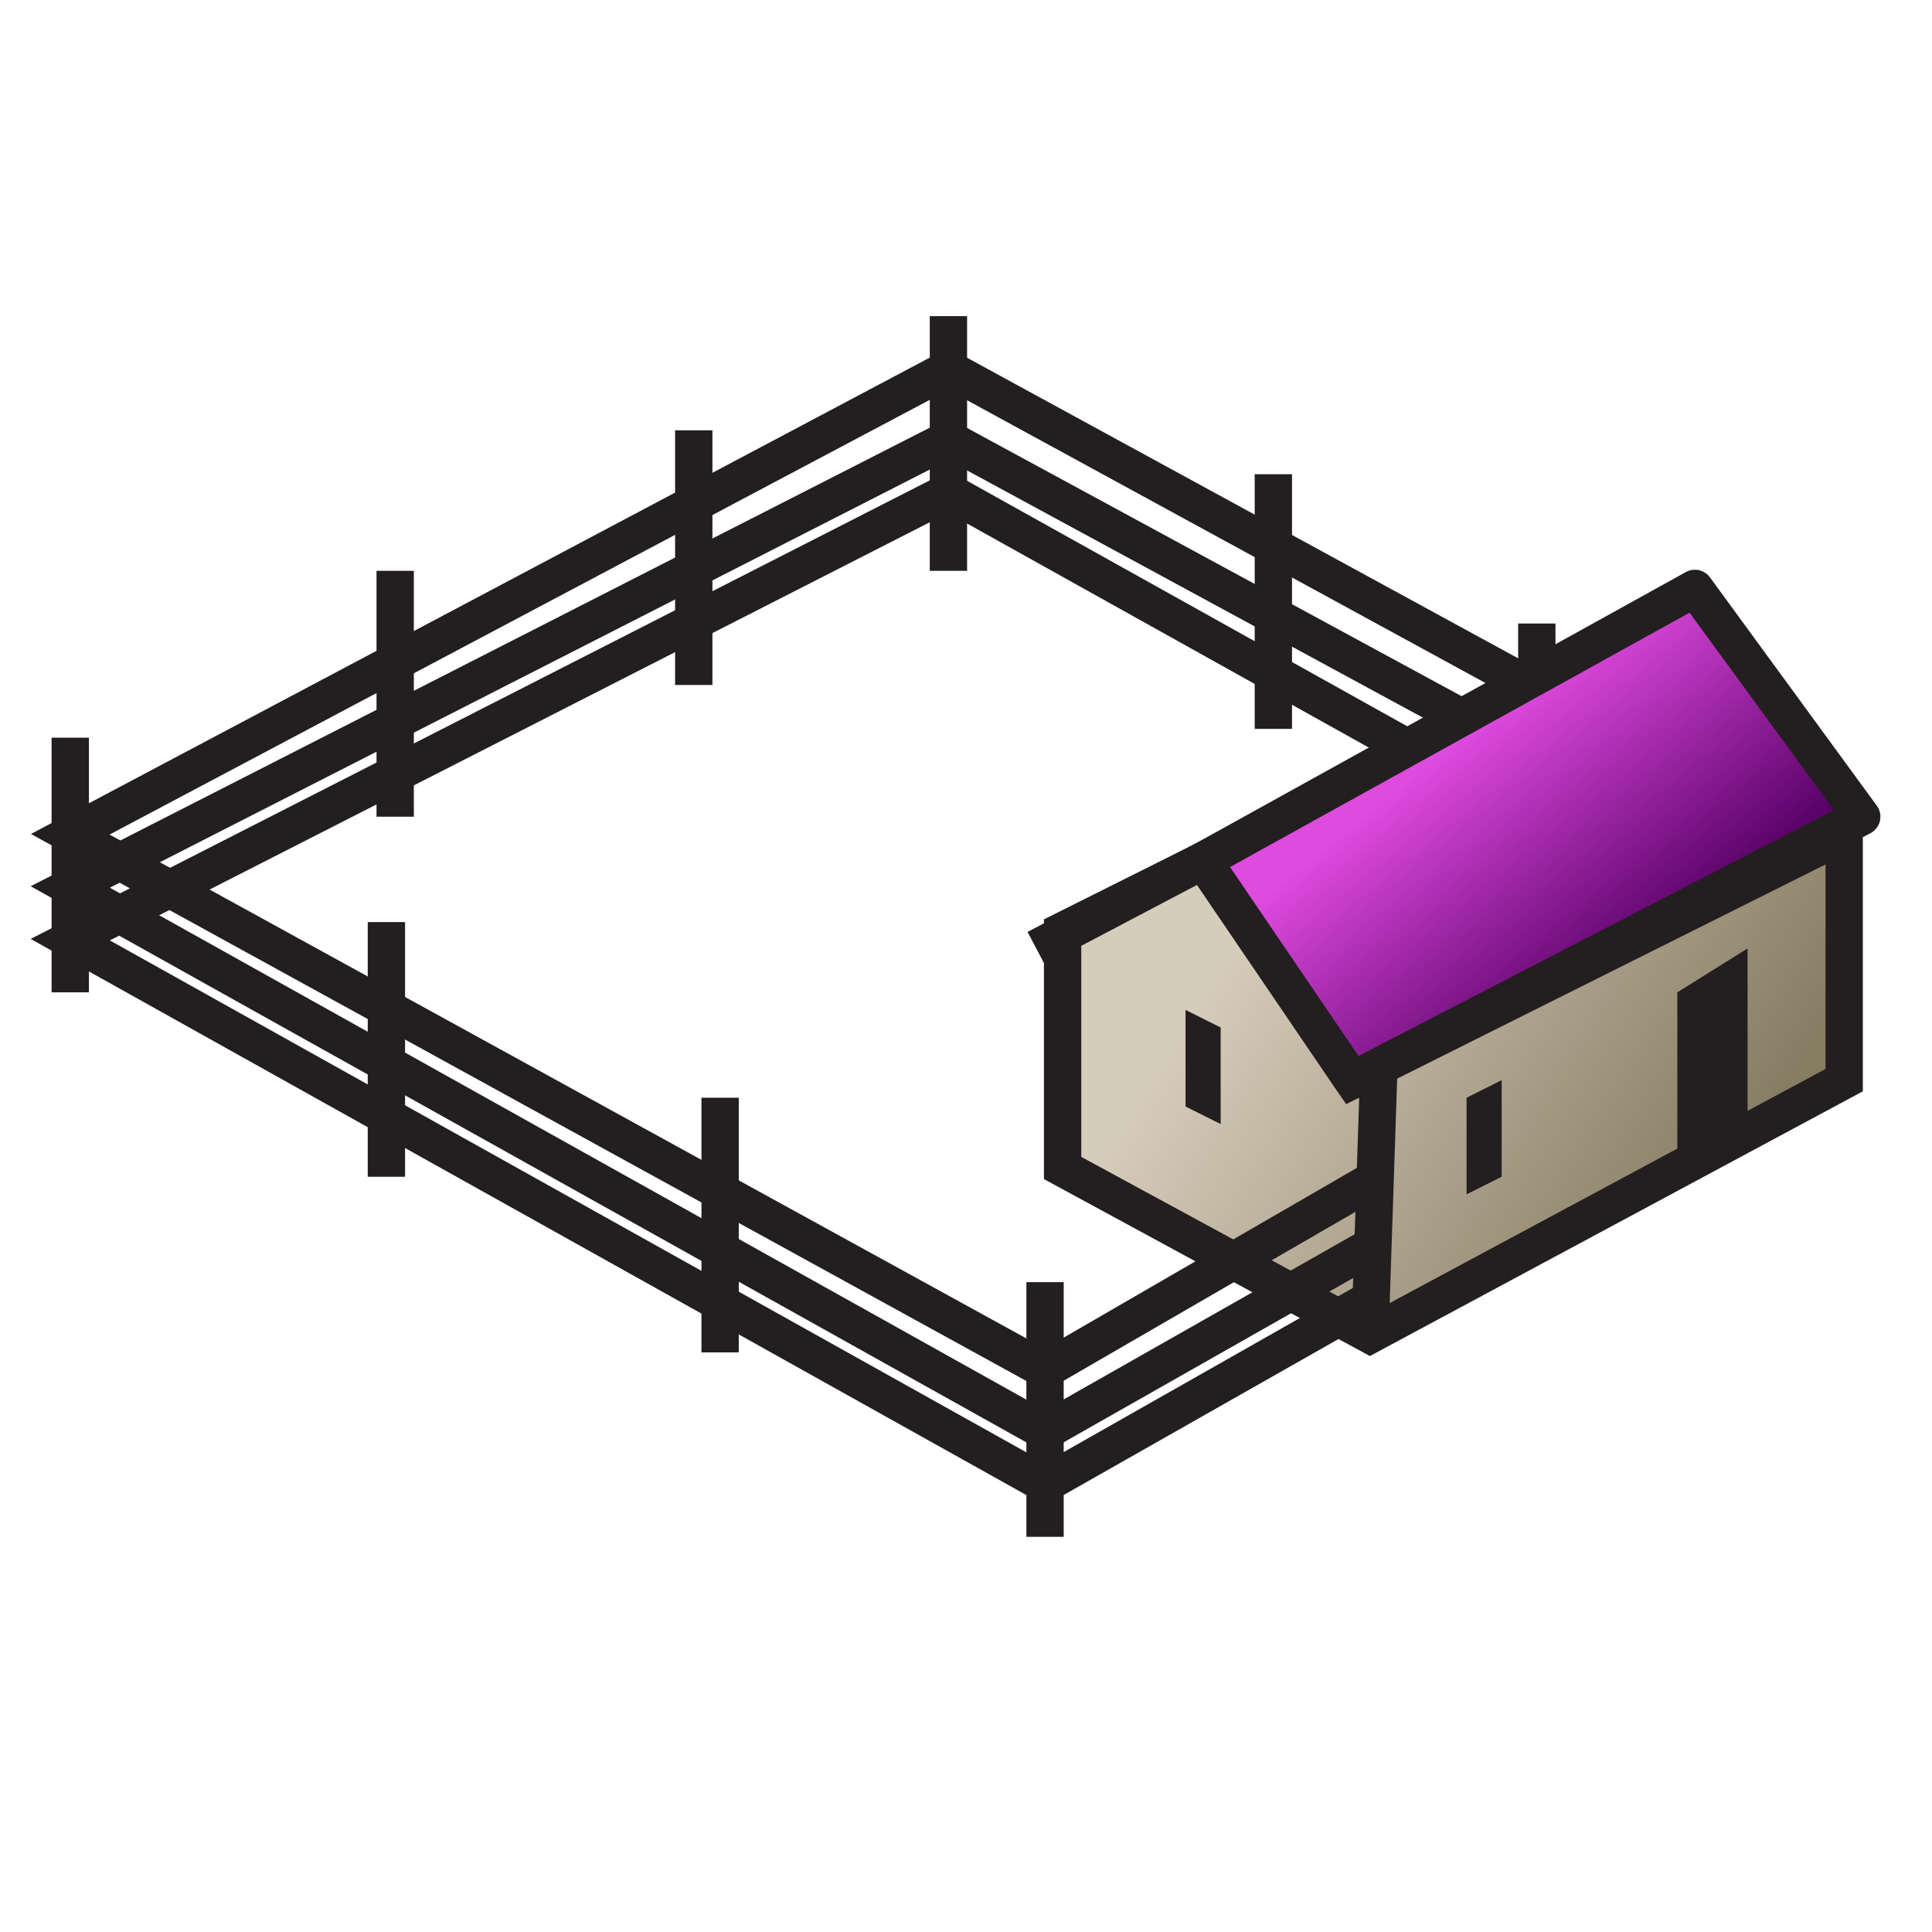
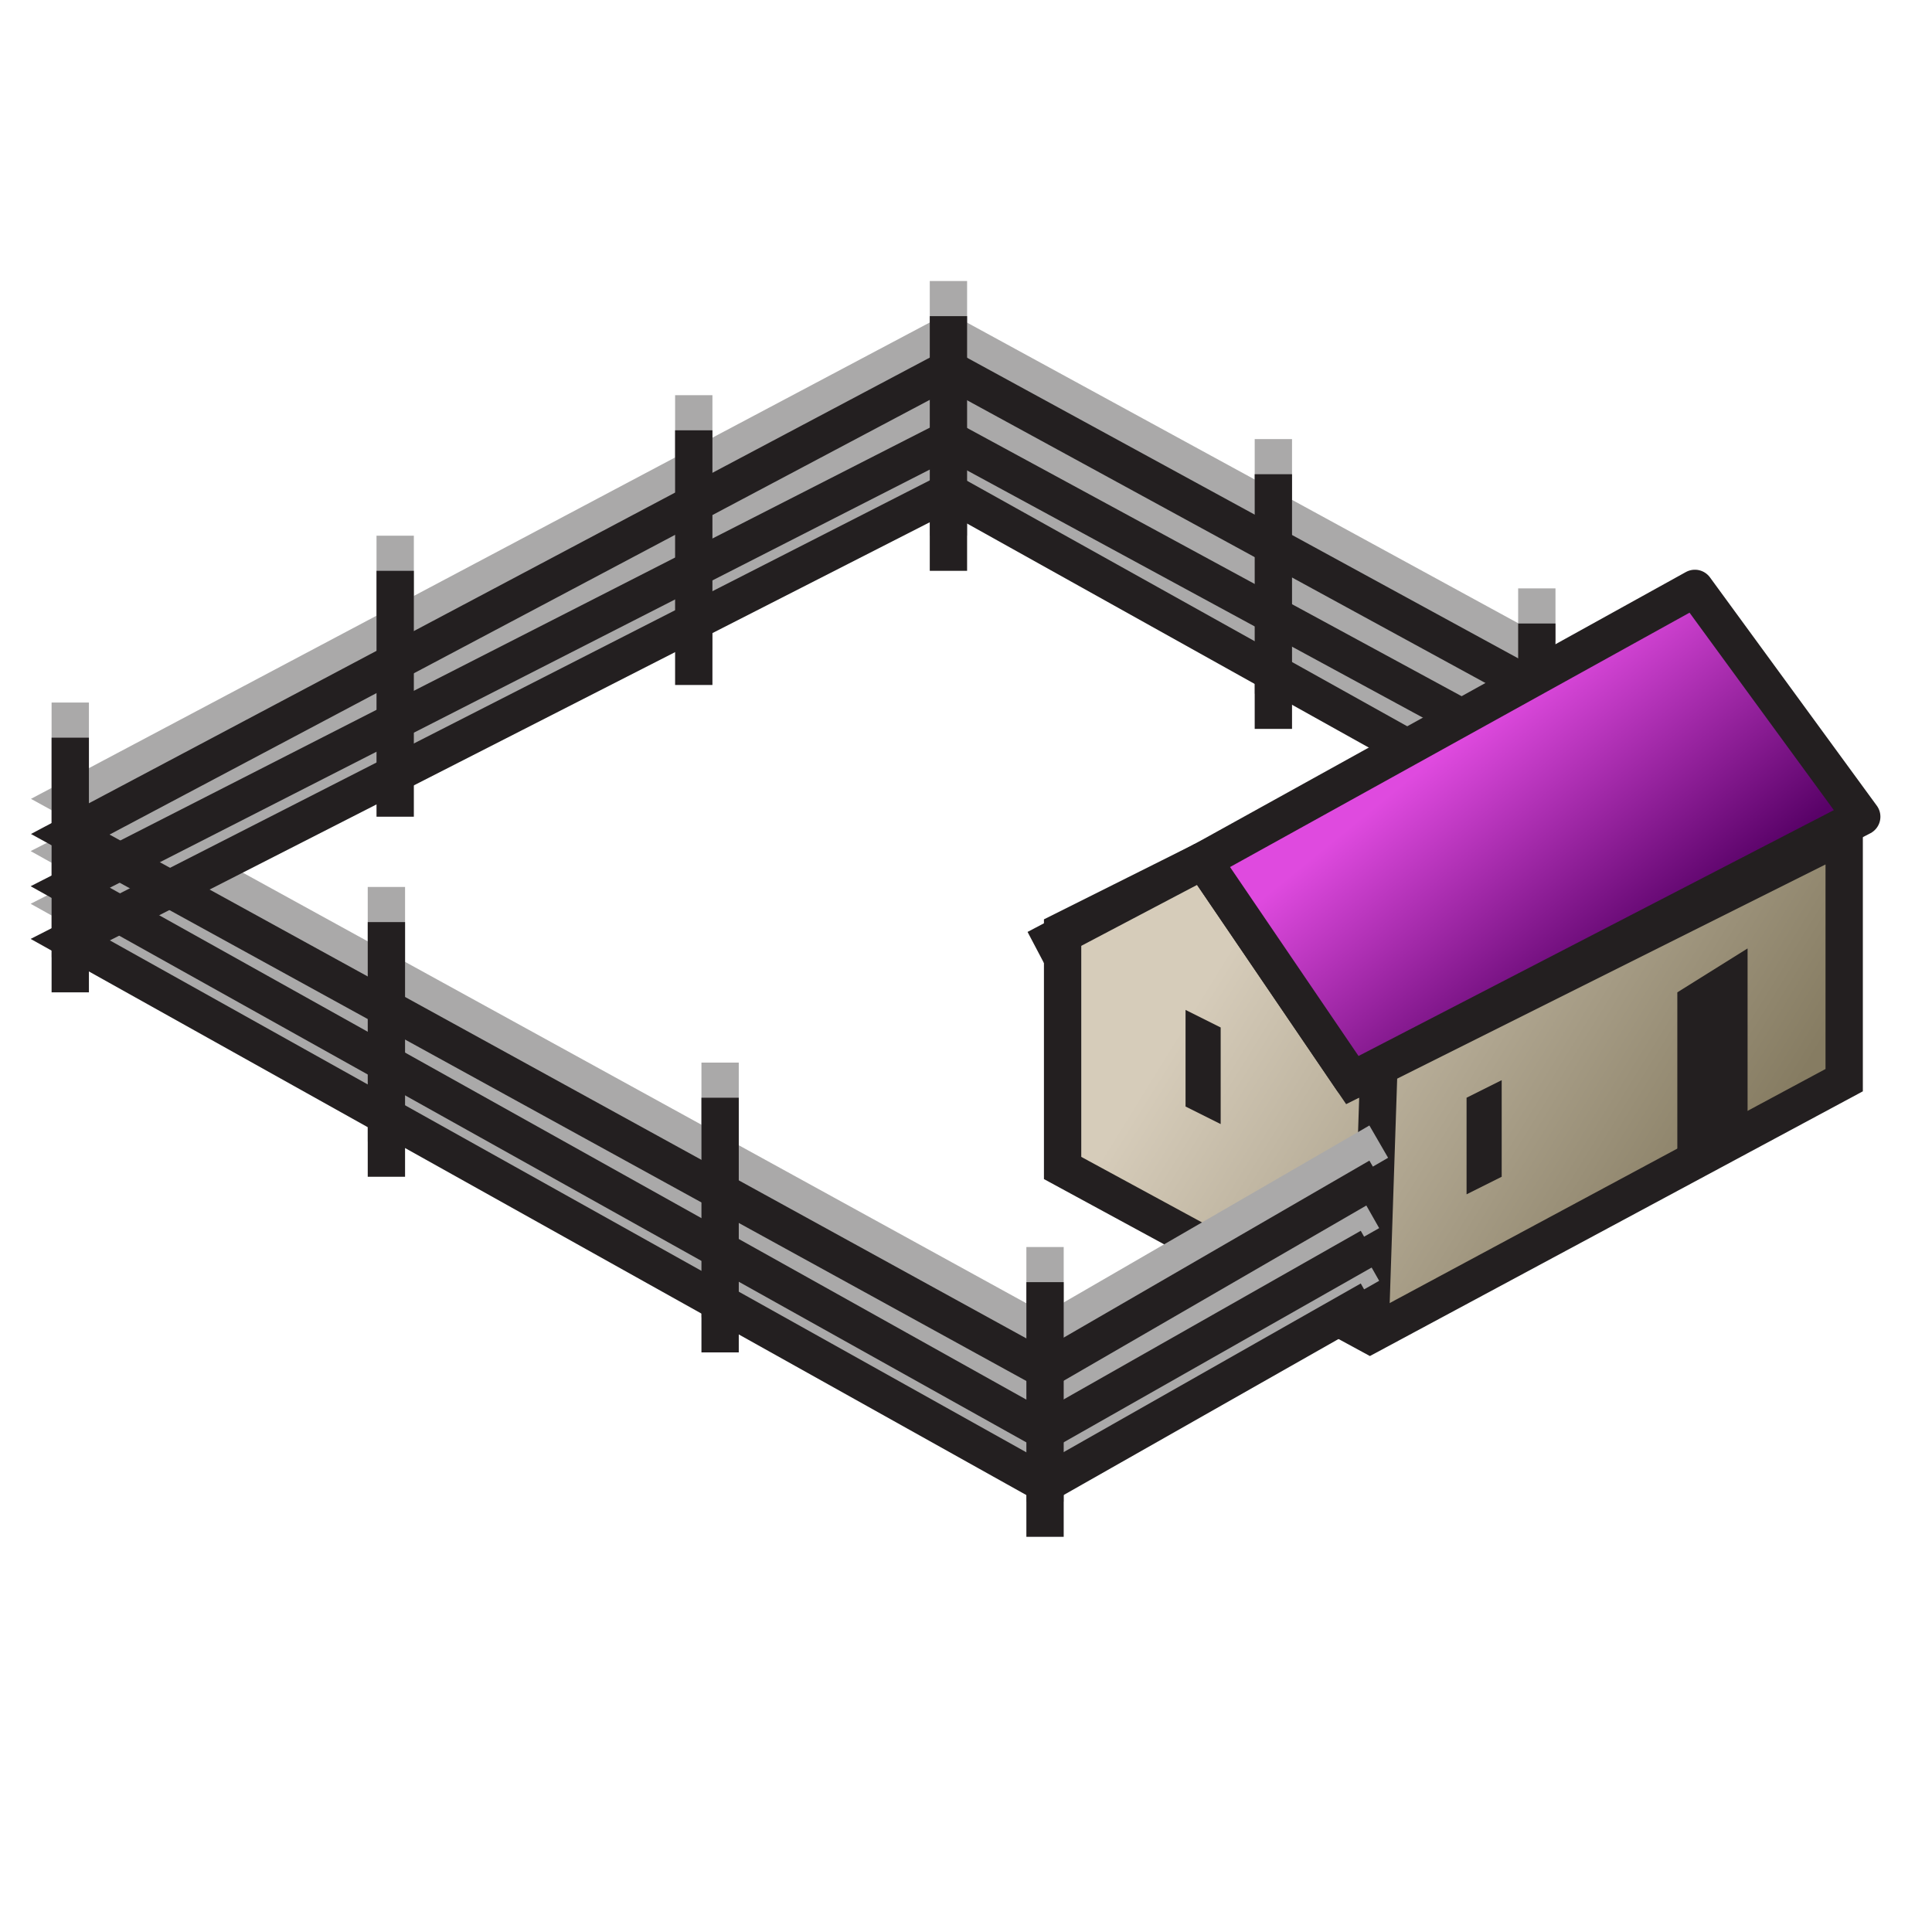
<svg xmlns="http://www.w3.org/2000/svg" version="1.1" id="Calque_1" x="0px" y="0px" viewBox="0 0 22 22" style="enable-background:new 0 0 22 22;" xml:space="preserve">
  <style type="text/css">
	.st0{fill:url(#SVGID_1_);stroke:#231F20;stroke-width:0.425;stroke-miterlimit:10;}
	.st1{fill:none;stroke:#231F20;stroke-width:0.425;stroke-miterlimit:10;}
	.st2{fill:#231F20;}
- 	.st3{fill:url(#SVGID_2_);stroke:#231F20;stroke-width:0.425;stroke-linecap:round;stroke-linejoin:round;}
+ 	.st3{fill:none;stroke:#AAA9A9;stroke-width:0.425;stroke-miterlimit:10;}
+ 	.st4{fill:url(#SVGID_2_);stroke:#231F20;stroke-width:0.425;stroke-linecap:round;stroke-linejoin:round;}
</style>
  <g>
    <g>
-       <linearGradient id="SVGID_1_" gradientUnits="userSpaceOnUse" x1="14.433" y1="10.089" x2="19.809" y2="13.403">
+       <linearGradient id="SVGID_1_" gradientUnits="userSpaceOnUse" x1="14.43" y1="13.907" x2="19.806" y2="10.593" gradientTransform="matrix(1 0 0 -1 0 24)">
        <stop offset="0" style="stop-color:#D6CCBA" />
        <stop offset="1" style="stop-color:#867C62" />
      </linearGradient>
      <polygon class="st0" points="12.1,13.3 15.6,15.2 21,12.3 21,9.5 15.4,12.3 13.7,9.8 12.1,10.6   " />
      <line class="st1" x1="13.7" y1="9.8" x2="11.8" y2="10.8" />
      <line class="st1" x1="15.7" y1="12.2" x2="15.6" y2="15.2" />
    </g>
    <polygon class="st2" points="13.9,12.8 13.5,12.6 13.5,11.5 13.9,11.7  " />
    <polygon class="st2" points="16.7,13.6 17.1,13.4 17.1,12.3 16.7,12.5  " />
    <polygon class="st2" points="19.1,13.3 19.9,12.8 19.9,10.8 19.1,11.3  " />
+     <g>
+       <line class="st3" x1="11.9" y1="17.1" x2="11.9" y2="14.2" />
+       <line class="st3" x1="8.2" y1="15" x2="8.2" y2="12.1" />
+       <line class="st3" x1="4.4" y1="13" x2="4.4" y2="10.1" />
+       <line class="st3" x1="0.8" y1="10.9" x2="0.8" y2="8" />
+       <line class="st3" x1="4.5" y1="8.9" x2="4.5" y2="6.1" />
+       <line class="st3" x1="7.9" y1="7.4" x2="7.9" y2="4.5" />
+       <line class="st3" x1="10.8" y1="6.1" x2="10.8" y2="3.2" />
+       <line class="st3" x1="14.5" y1="7.9" x2="14.5" y2="5" />
+       <polyline class="st3" points="17.1,8 10.8,4.6 0.8,9.7 11.9,15.9 15.6,13.8   " />
+       <polyline class="st3" points="17.4,7.4 10.8,3.8 0.8,9.1 11.9,15.2 15.7,13   " />
+       <line class="st3" x1="17.5" y1="6.7" x2="17.5" y2="7.3" />
+       <polyline class="st3" points="15.6,14.4 11.9,16.5 0.8,10.3 10.8,5.2 16.4,8.3   " />
+     </g>
    <g>
      <line class="st1" x1="11.9" y1="17.5" x2="11.9" y2="14.6" />
      <line class="st1" x1="8.2" y1="15.4" x2="8.2" y2="12.5" />
      <line class="st1" x1="4.4" y1="13.4" x2="4.4" y2="10.5" />
      <line class="st1" x1="0.8" y1="11.3" x2="0.8" y2="8.4" />
      <line class="st1" x1="4.5" y1="9.3" x2="4.5" y2="6.5" />
      <line class="st1" x1="7.9" y1="7.8" x2="7.9" y2="4.9" />
      <line class="st1" x1="10.8" y1="6.5" x2="10.8" y2="3.6" />
      <line class="st1" x1="14.5" y1="8.3" x2="14.5" y2="5.4" />
      <polyline class="st1" points="16.7,8.2 10.8,5 0.8,10.1 11.9,16.3 15.6,14.2   " />
      <polyline class="st1" points="17.4,7.8 10.8,4.2 0.8,9.5 11.9,15.6 15.7,13.4   " />
      <line class="st1" x1="17.5" y1="7.1" x2="17.5" y2="7.7" />
      <polyline class="st1" points="15.6,14.8 11.9,16.9 0.8,10.7 10.8,5.6 16,8.5   " />
    </g>
-     <linearGradient id="SVGID_2_" gradientUnits="userSpaceOnUse" x1="16.51" y1="8.488" x2="18.569" y2="11.019">
+     <linearGradient id="SVGID_2_" gradientUnits="userSpaceOnUse" x1="16.52" y1="15.52" x2="18.579" y2="12.989" gradientTransform="matrix(1 0 0 -1 0 24)">
      <stop offset="0" style="stop-color:#DF4ADF" />
      <stop offset="1" style="stop-color:#590268" />
    </linearGradient>
-     <polygon class="st3" points="13.7,9.8 15.4,12.3 21.2,9.3 19.3,6.7  " />
+     <polygon class="st4" points="13.7,9.8 15.4,12.3 21.2,9.3 19.3,6.7  " />
  </g>
</svg>
